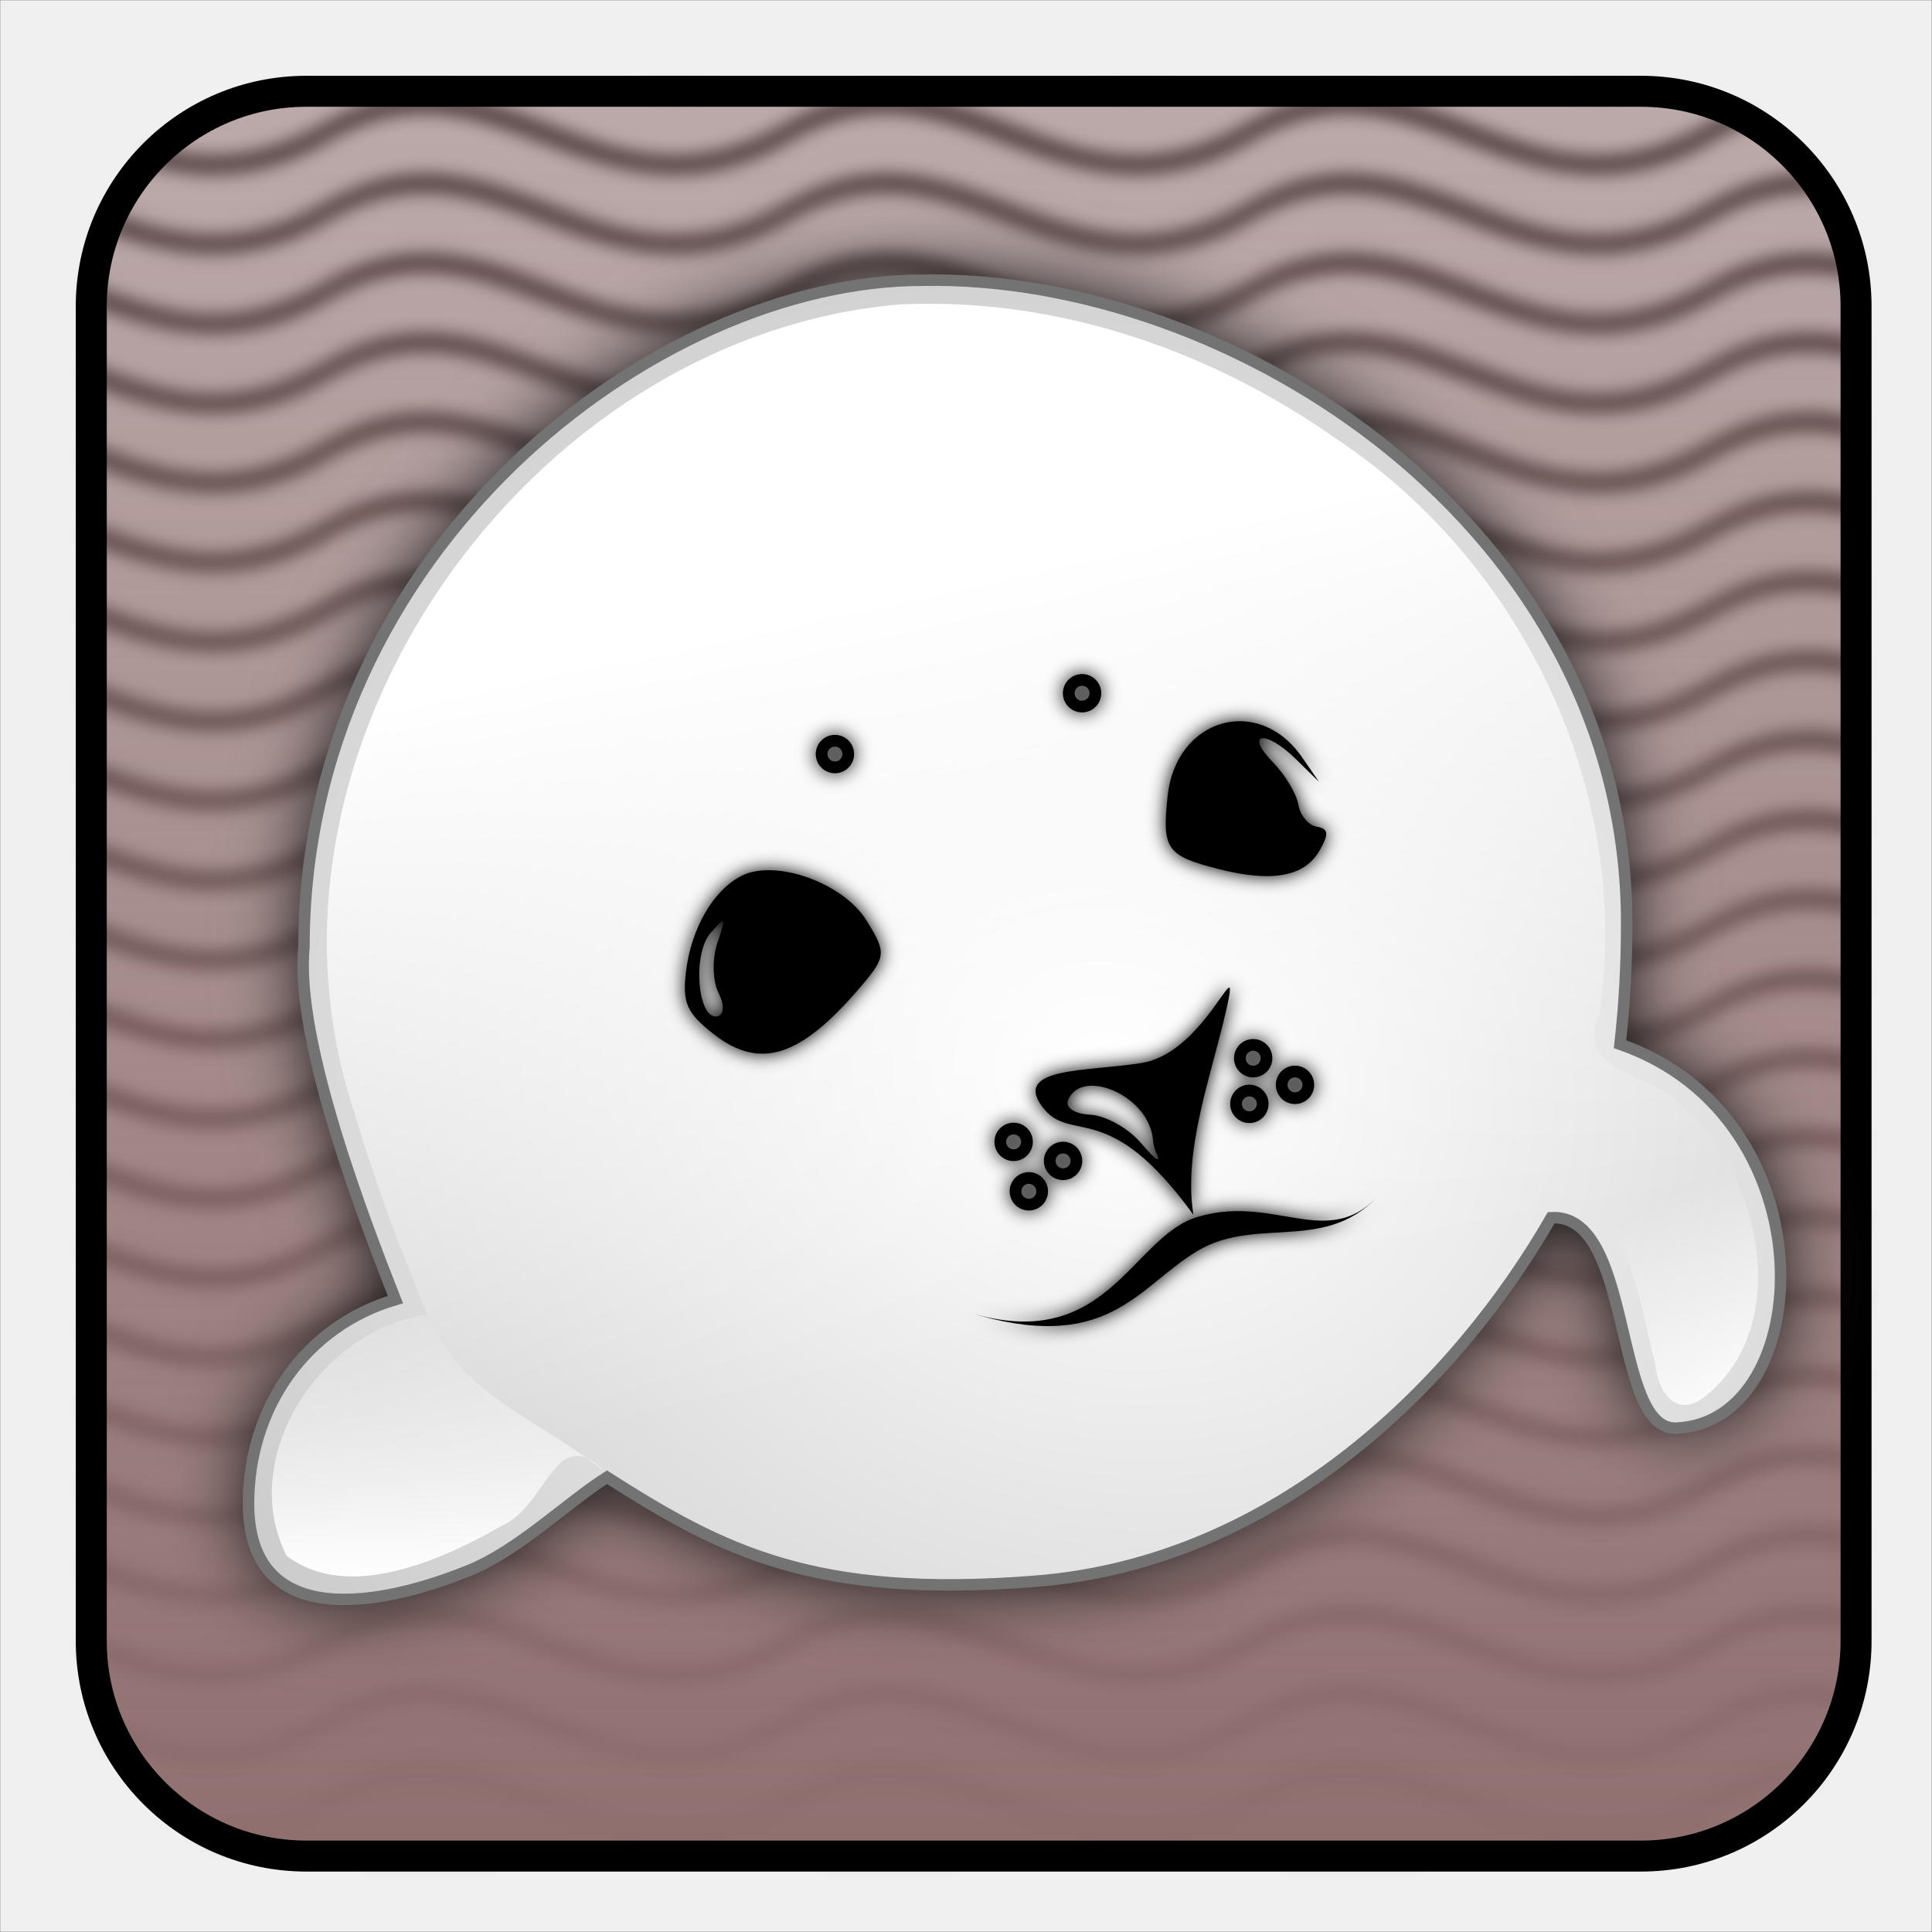
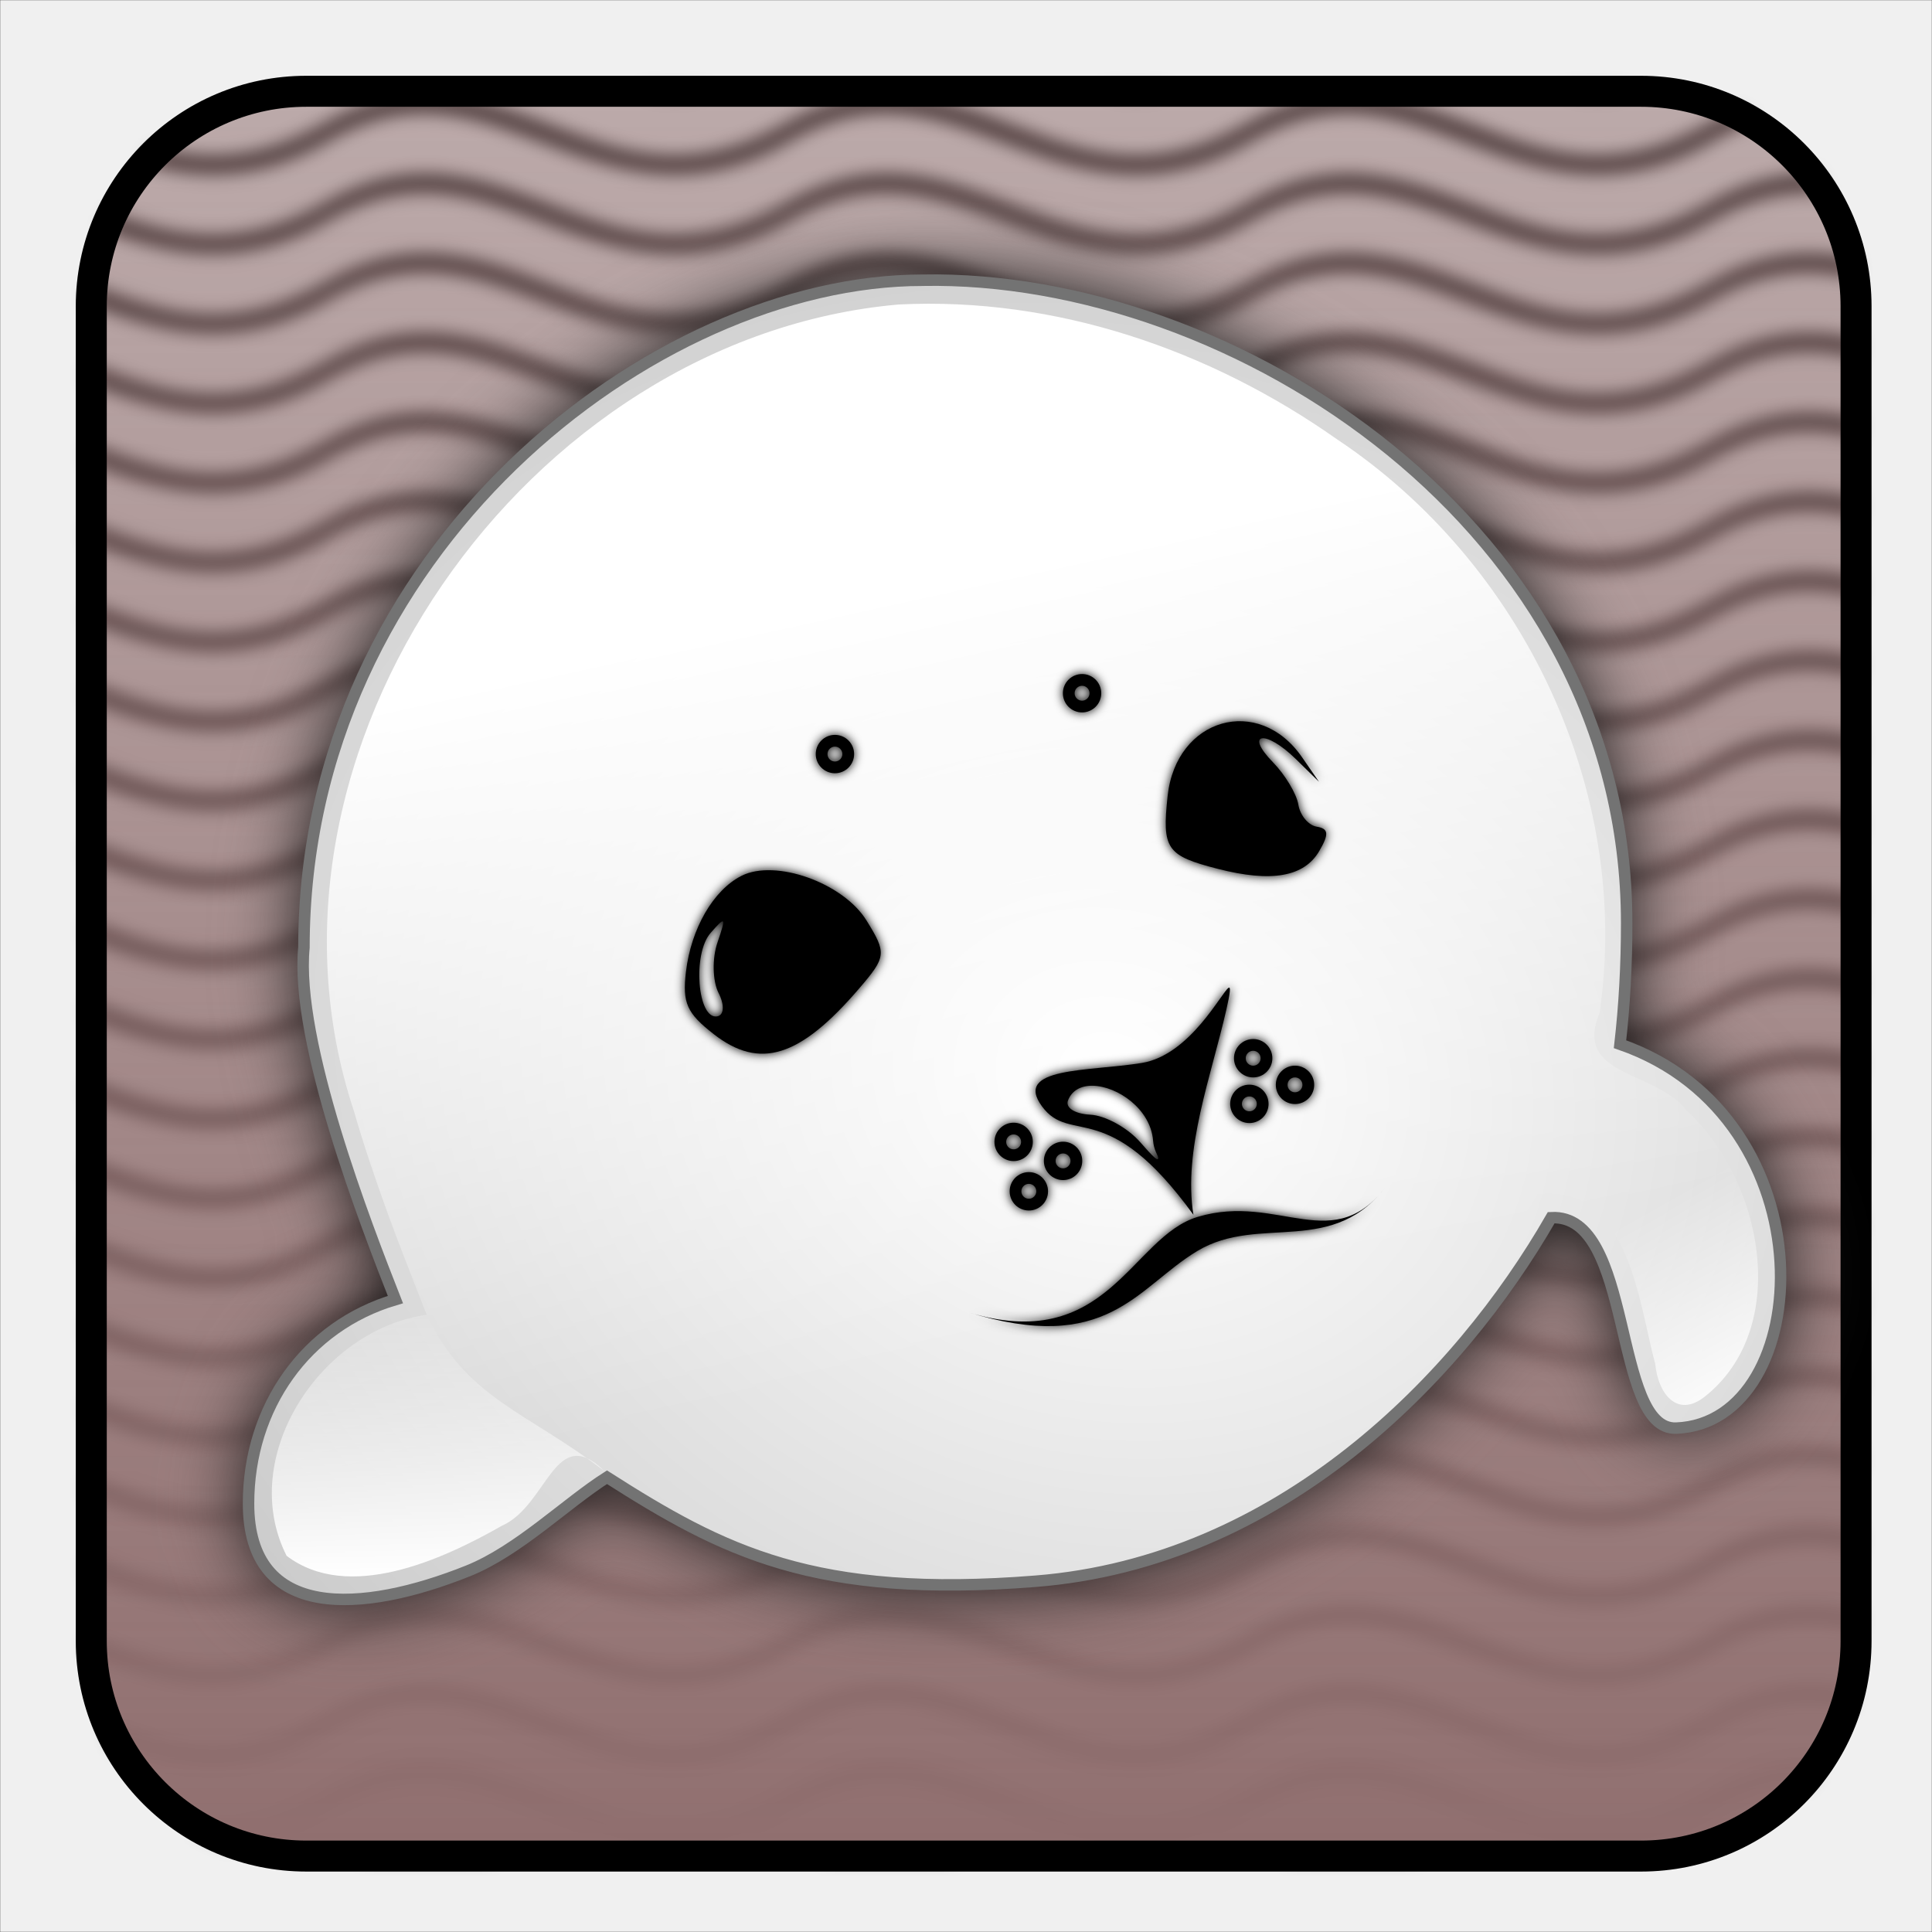
- <svg xmlns="http://www.w3.org/2000/svg" xmlns:xlink="http://www.w3.org/1999/xlink" width="128" height="128" id="svg7187" version="1.1">
-   <defs id="defs7189">
-     <linearGradient id="linearGradient4873">
-       <stop style="stop-color:#ffffff;stop-opacity:1;" offset="0" id="stop4875" />
-       <stop style="stop-color:#ffffff;stop-opacity:0;" offset="1" id="stop4877" />
+ <svg xmlns="http://www.w3.org/2000/svg" xmlns:xlink="http://www.w3.org/1999/xlink" width="128" height="128">
+   <defs>
+     <linearGradient id="a">
+       <stop offset="0" stop-color="#fff" />
+       <stop offset="1" stop-color="#fff" stop-opacity="0" />
    </linearGradient>
-     <linearGradient xlink:href="#linearGradient4873" id="linearGradient2704" gradientUnits="userSpaceOnUse" gradientTransform="matrix(2.344006,0,0,2.344006,-121.7986,31.22942)" x1="62.746" y1="-13.445" x2="62.609" y2="7.107" />
-     <linearGradient id="linearGradient3811">
-       <stop id="stop3813" offset="0" style="stop-color:#a40000;stop-opacity:1" />
-       <stop id="stop3815" offset="1" style="stop-color:#c22f2f;stop-opacity:1" />
+     <linearGradient xlink:href="#a" gradientUnits="userSpaceOnUse" gradientTransform="matrix(2.344006,0,0,2.344006,-121.7986,31.22942)" x1="62.746" y1="-13.445" x2="62.609" y2="7.107" />
+     <linearGradient id="b">
+       <stop offset="0" stop-color="#a40000" />
+       <stop offset="1" stop-color="#c22f2f" />
    </linearGradient>
-     <linearGradient xlink:href="#linearGradient3811" id="linearGradient3927" x1="15.047" y1="44.788" x2="15.047" y2="3.885" gradientUnits="userSpaceOnUse" gradientTransform="matrix(1.080527,0,0,1.080503,-1.508285,-3.35076)" />
-     <linearGradient id="linearGradient5106">
-       <stop style="stop-color:#e78181;stop-opacity:1" offset="0" id="stop5108" />
-       <stop id="stop8208" offset="0.253" style="stop-color:#e15f5f;stop-opacity:1" />
-       <stop style="stop-color:#c22f2f;stop-opacity:1" offset="0.683" id="stop8210" />
-       <stop style="stop-color:#a40000;stop-opacity:1" offset="1" id="stop5110" />
+     <linearGradient xlink:href="#b" x1="15.047" y1="44.788" x2="15.047" y2="3.885" gradientUnits="userSpaceOnUse" gradientTransform="matrix(1.080527,0,0,1.080503,-1.508285,-3.35076)" />
+     <linearGradient id="c">
+       <stop offset="0" stop-color="#e78181" />
+       <stop offset=".253" stop-color="#e15f5f" />
+       <stop offset=".683" stop-color="#c22f2f" />
+       <stop offset="1" stop-color="#a40000" />
    </linearGradient>
-     <radialGradient xlink:href="#linearGradient5106" id="radialGradient2707" gradientUnits="userSpaceOnUse" gradientTransform="matrix(-7.565785,-6.219707e-7,3.9644633e-7,-4.823055,494.609,-26.55511)" cx="62.202" cy="-5.713" fx="62.202" fy="-5.713" r="9.755" />
-     <linearGradient id="linearGradient10691">
-       <stop id="stop10693" offset="0" style="stop-color:#000000;stop-opacity:1;" />
-       <stop id="stop10695" offset="1" style="stop-color:#000000;stop-opacity:0;" />
+     <radialGradient xlink:href="#c" gradientUnits="userSpaceOnUse" gradientTransform="matrix(-7.565785,-6.219707e-7,3.9644633e-7,-4.823055,494.609,-26.55511)" cx="62.202" cy="-5.713" fx="62.202" fy="-5.713" r="9.755" />
+     <linearGradient id="d">
+       <stop offset="0" />
+       <stop offset="1" stop-opacity="0" />
    </linearGradient>
-     <radialGradient xlink:href="#linearGradient10691" id="radialGradient3080" gradientUnits="userSpaceOnUse" gradientTransform="scale(1.902215,0.525703)" cx="6.703" cy="73.616" fx="6.703" fy="73.616" r="7.228" />
-     <pattern id="Wavy" height="5.181" width="30.066" patternUnits="userSpaceOnUse">
-       <path id="path5228" d="M 7.597,0.061 C 5.079,-0.187 2.656,0.302 -0.01,1.788 L -0.01,3.061 C 2.773,1.431 5.173,1.052 7.472,1.280 C 9.770,1.508 11.969,2.361 14.253,3.218 C 18.820,4.931 23.804,6.676 30.066,3.061 L 30.062,1.788 C 23.622,5.497 19.246,3.770 14.691,2.061 C 12.413,1.207 10.115,0.311 7.597,0.061 z " style="fill:black;stroke:none;" />
+     <radialGradient xlink:href="#d" gradientUnits="userSpaceOnUse" gradientTransform="scale(1.902215,0.525703)" cx="6.703" cy="73.616" fx="6.703" fy="73.616" r="7.228" />
+     <pattern id="i" height="5.181" width="30.066" patternUnits="userSpaceOnUse">
+       <path d="M 7.597,0.061 C 5.079,-0.187 2.656,0.302 -0.01,1.788 L -0.01,3.061 C 2.773,1.431 5.173,1.052 7.472,1.280 C 9.770,1.508 11.969,2.361 14.253,3.218 C 18.820,4.931 23.804,6.676 30.066,3.061 L 30.062,1.788 C 23.622,5.497 19.246,3.770 14.691,2.061 C 12.413,1.207 10.115,0.311 7.597,0.061 z" />
    </pattern>
-     <filter color-interpolation-filters="sRGB" id="filter5442">
-       <feGaussianBlur stdDeviation="0.575" id="feGaussianBlur5444" />
+     <filter color-interpolation-filters="sRGB" id="j">
+       <feGaussianBlur stdDeviation=".575" />
    </filter>
-     <linearGradient xlink:href="#linearGradient5430" id="linearGradient5436" x1="185" y1="1047.362" x2="185" y2="796.362" gradientUnits="userSpaceOnUse" />
-     <linearGradient id="linearGradient5430">
-       <stop style="stop-color:#906f6f;stop-opacity:1;" offset="0" id="stop5432" />
-       <stop style="stop-color:#906f6f;stop-opacity:0;" offset="1" id="stop5434" />
+     <linearGradient xlink:href="#e" id="k" x1="185" y1="1047.362" x2="185" y2="796.362" gradientUnits="userSpaceOnUse" />
+     <linearGradient id="e">
+       <stop offset="0" stop-color="#906f6f" />
+       <stop offset="1" stop-color="#906f6f" stop-opacity="0" />
    </linearGradient>
-     <filter color-interpolation-filters="sRGB" id="filter6083">
-       <feGaussianBlur stdDeviation="3.312" id="feGaussianBlur6085" />
+     <filter color-interpolation-filters="sRGB" id="l">
+       <feGaussianBlur stdDeviation="3.312" />
    </filter>
-     <radialGradient xlink:href="#linearGradient3785" id="radialGradient5416" gradientUnits="userSpaceOnUse" gradientTransform="matrix(1.116034,-4.387645,5.208876,1.32492,-2874.629,1237.254)" cx="315.799" cy="584.865" fx="315.799" fy="584.865" r="65.743" />
-     <linearGradient id="linearGradient3785">
-       <stop style="stop-color:#ffffff;stop-opacity:1;" offset="0" id="stop3787" />
-       <stop style="stop-color:#969696;stop-opacity:1;" offset="1" id="stop3789" />
+     <radialGradient xlink:href="#f" id="m" gradientUnits="userSpaceOnUse" gradientTransform="matrix(1.116034,-4.387645,5.208876,1.32492,-2874.629,1237.254)" cx="315.799" cy="584.865" fx="315.799" fy="584.865" r="65.743" />
+     <linearGradient id="f">
+       <stop offset="0" stop-color="#fff" />
+       <stop offset="1" stop-color="#969696" />
    </linearGradient>
-     <linearGradient xlink:href="#linearGradient5937" id="linearGradient5418" gradientUnits="userSpaceOnUse" gradientTransform="matrix(1.893336,0,0,1.893336,-105.3199,-495.3756)" x1="310.538" y1="551.993" x2="324.482" y2="615.27" />
-     <linearGradient id="linearGradient5937">
-       <stop style="stop-color:#ffffff;stop-opacity:1;" offset="0" id="stop5939" />
-       <stop style="stop-color:#ffffff;stop-opacity:0;" offset="1" id="stop5941" />
+     <linearGradient xlink:href="#g" id="n" gradientUnits="userSpaceOnUse" gradientTransform="matrix(1.893336,0,0,1.893336,-105.3199,-495.3756)" x1="310.538" y1="551.993" x2="324.482" y2="615.27" />
+     <linearGradient id="g">
+       <stop offset="0" stop-color="#fff" />
+       <stop offset="1" stop-color="#fff" stop-opacity="0" />
    </linearGradient>
-     <filter color-interpolation-filters="sRGB" id="filter6139">
-       <feGaussianBlur stdDeviation="0.784" id="feGaussianBlur6141" />
+     <filter color-interpolation-filters="sRGB" id="o">
+       <feGaussianBlur stdDeviation=".784" />
    </filter>
-     <linearGradient xlink:href="#linearGradient5947" id="linearGradient5420" gradientUnits="userSpaceOnUse" gradientTransform="matrix(1.893336,0,0,1.893336,-105.3199,-495.3756)" x1="261.18" y1="635.132" x2="261.18" y2="612.844" />
-     <linearGradient id="linearGradient5947">
-       <stop style="stop-color:#ffffff;stop-opacity:1;" offset="0" id="stop5949" />
-       <stop style="stop-color:#ffffff;stop-opacity:0;" offset="1" id="stop5951" />
+     <linearGradient xlink:href="#h" id="p" gradientUnits="userSpaceOnUse" gradientTransform="matrix(1.893336,0,0,1.893336,-105.3199,-495.3756)" x1="261.18" y1="635.132" x2="261.18" y2="612.844" />
+     <linearGradient id="h">
+       <stop offset="0" stop-color="#fff" />
+       <stop offset="1" stop-color="#fff" stop-opacity="0" />
    </linearGradient>
-     <linearGradient xlink:href="#linearGradient5937" id="linearGradient5422" gradientUnits="userSpaceOnUse" gradientTransform="matrix(1.893336,0,0,1.893336,-105.3199,-495.3756)" x1="387.785" y1="620.524" x2="378.393" y2="603.824" />
+     <linearGradient xlink:href="#g" id="q" gradientUnits="userSpaceOnUse" gradientTransform="matrix(1.893336,0,0,1.893336,-105.3199,-495.3756)" x1="387.785" y1="620.524" x2="378.393" y2="603.824" />
  </defs>
-   <g id="layer1" transform="translate(0,80)">
-     <g transform="matrix(1.016879,0,0,1.016879,-161.7473,-1022.062)" style="display:inline" id="g3410">
-       <rect y="926.425" x="159.062" height="125.875" width="125.875" id="rect2927" style="fill:none;stroke:#000000;stroke-width:0.018;stroke-miterlimit:4;stroke-opacity:1;stroke-dasharray:none;stroke-dashoffset:0" />
-       <rect y="932.372" x="165.009" height="114.981" width="114.981" id="rect5426" style="fill:url(#Wavy);fill-opacity:1;stroke:none;filter:url(#filter5442)" ry="14.01" />
-       <rect ry="14.01" style="fill:url(#linearGradient5436);fill-opacity:1;stroke:#000000;stroke-width:2.019;stroke-miterlimit:4;stroke-opacity:1;stroke-dasharray:none;stroke-dashoffset:0" id="rect5424" width="114.981" height="114.981" x="165.009" y="932.372" />
-       <g id="g5356" transform="matrix(0.4039674,0,0,0.4039674,19.55664,743.4715)">
-         <path id="path5358" d="m 316.618,524.716 c 26.413,-0.503 59.974,20.969 59.974,54.775 0,3.597 -0.193,7.032 -0.568,10.303 18.07,6.267 16.713,32.249 4.787,32.703 -5.471,0.208 -3.565,-18.311 -10.649,-17.925 -7.897,13.751 -23.13,29.307 -43.893,30.966 -18.873,1.507 -26.672,-2.565 -36.541,-8.858 -3.467,2.199 -7.557,6.268 -11.848,7.984 -9.002,3.601 -18.686,4.303 -18.686,-5.737 0,-8.219 4.896,-15.131 12.511,-17.381 -2.497,-6.345 -8.57,-21.991 -7.791,-29.985 0,-33.806 29.808,-56.846 52.703,-56.846 z" style="fill:#000000;fill-opacity:1;stroke:#737373;stroke-width:0.978;stroke-miterlimit:4;stroke-opacity:1;stroke-dasharray:none;stroke-dashoffset:0;display:inline;filter:url(#filter6083)" transform="matrix(1.893336,0,0,1.893336,-105.3199,-495.3756)" />
-         <path style="fill:url(#radialGradient5416);fill-opacity:1;stroke:#737373;stroke-width:1.852;stroke-miterlimit:4;stroke-opacity:1;stroke-dasharray:none;stroke-dashoffset:0;display:inline" d="m 494.145,498.088 c 50.008,-0.953 113.55,39.702 113.55,103.708 0,6.811 -0.366,13.314 -1.075,19.508 34.212,11.865 31.643,61.059 9.063,61.919 -10.359,0.394 -6.751,-34.668 -20.162,-33.937 -14.952,26.036 -43.793,55.488 -83.103,58.628 -35.734,2.854 -50.499,-4.857 -69.184,-16.772 -6.564,4.164 -14.309,11.867 -22.432,15.117 -17.043,6.818 -35.38,8.146 -35.38,-10.861 0,-15.562 9.271,-28.647 23.688,-32.908 -4.727,-12.013 -16.227,-41.636 -14.751,-56.772 0,-64.006 56.436,-107.629 99.784,-107.629 z" id="path5360" />
-         <path style="fill:url(#linearGradient5418);fill-opacity:1;stroke:none;display:inline" d="m 490.312,501.999 c -60.008,5.217 -107.09,72.046 -87.913,130.029 3.249,11.237 7.47,22.023 11.765,32.917 -17.104,2.354 -30.647,22.97 -22.602,38.873 9.927,7.544 25.073,0.653 34.731,-4.852 7.427,-3.298 14.41,-16.707 22.424,-8.816 27.776,18.776 65.828,19.08 95.673,4.674 20.869,-11.023 37.472,-28.769 48.931,-49.345 14.742,-1.588 16.27,17.478 18.993,27.453 0.409,4.513 3.397,8.818 7.988,5.207 14.087,-11.219 9.212,-35.078 -2.899,-46.091 -4.888,-6.561 -18.417,-5.381 -14.082,-15.798 5.247,-35.964 -12.51,-72.633 -42.304,-92.478 -20.534,-14.482 -45.428,-23.028 -70.704,-21.773 z" id="path5362" />
-         <g id="g5364" style="filter:url(#filter6139)" transform="matrix(1.893336,0,0,1.893336,-105.3199,-495.3756)">
-           <path style="fill:#000000" d="m 298.821,588.933 c -2.292,-1.784 -2.678,-2.651 -2.364,-5.309 0.434,-3.676 2.334,-6.958 4.73,-8.172 2.891,-1.465 8.661,0.594 10.647,3.8 1.733,2.798 1.701,3.088 -0.644,5.817 -5.033,5.857 -8.442,6.922 -12.369,3.864 z m 0.411,-3.51 c -0.51,-1.007 -0.553,-2.932 -0.096,-4.277 0.756,-2.222 0.702,-2.298 -0.584,-0.829 -1.558,1.779 -1.118,7.382 0.558,7.108 0.596,-0.097 0.649,-0.964 0.122,-2.002 z m 42.531,-10.568 c -4.376,-1.122 -4.764,-1.685 -4.275,-6.211 0.718,-6.642 7.741,-8.66 11.452,-3.29 l 1.442,2.087 -1.985,-1.949 c -2.578,-2.53 -4.417,-2.256 -1.936,0.288 1.039,1.065 2.011,2.687 2.16,3.604 0.15,0.917 0.856,1.763 1.569,1.88 1.011,0.166 1.059,0.622 0.214,2.069 -1.287,2.205 -4.066,2.694 -8.641,1.521 z" id="path5366" />
-           <path style="fill:#000000;fill-rule:evenodd;stroke:none" d="m 326.784,595.066 c -2.466,-3.362 4.008,-2.93 8.506,-3.664 5.542,-0.904 8.507,-10.283 7.216,-4.592 -1.291,5.691 -3.733,11.989 -2.829,17.531 -7.351,-10.18 -10.427,-5.914 -12.893,-9.275 z" id="path5368" />
-           <path style="fill:#000000;fill-rule:evenodd;stroke:none" d="m 320.393,612.597 c 11.989,3.733 13.949,-6.386 19.661,-8.094 6.975,-2.086 11.613,3.572 16.25,-2.875 -4.638,6.447 -10.956,2.568 -16.296,5.785 -5.18,3.121 -7.626,8.917 -19.615,5.184 z" id="path5370" />
-           <path style="fill:#ffffff;stroke:none" d="m 336.686,599.481 c 0.006,-0.202 -0.361,-0.648 -0.423,-1.471 -0.297,-3.948 -6.191,-6.218 -7.258,-3.436 -0.243,0.635 0.588,1.169 1.897,1.237 1.27,0.066 3.176,1.1 4.235,2.301 1.093,1.24 1.539,1.705 1.548,1.368 z" id="path5372" />
-           <path style="fill:#ffffff;stroke:#000000;stroke-opacity:1" id="path5374" d="m 167.448,123.081 c 0,0.626 -0.508,1.134 -1.134,1.134 -0.626,0 -1.134,-0.508 -1.134,-1.134 0,-0.626 0.508,-1.134 1.134,-1.134 0.626,0 1.134,0.508 1.134,1.134 z" transform="translate(158.0554,475.0341)" />
-           <path transform="translate(162.2659,476.6535)" d="m 167.448,123.081 c 0,0.626 -0.508,1.134 -1.134,1.134 -0.626,0 -1.134,-0.508 -1.134,-1.134 0,-0.626 0.508,-1.134 1.134,-1.134 0.626,0 1.134,0.508 1.134,1.134 z" id="path5376" style="fill:#ffffff;stroke:#000000;stroke-opacity:1" />
-           <path style="fill:#ffffff;stroke:#000000;stroke-opacity:1" id="path5378" d="m 167.448,123.081 c 0,0.626 -0.508,1.134 -1.134,1.134 -0.626,0 -1.134,-0.508 -1.134,-1.134 0,-0.626 0.508,-1.134 1.134,-1.134 0.626,0 1.134,0.508 1.134,1.134 z" transform="translate(159.3509,479.2446)" />
-           <path transform="translate(178.4601,467.9086)" d="m 167.448,123.081 c 0,0.626 -0.508,1.134 -1.134,1.134 -0.626,0 -1.134,-0.508 -1.134,-1.134 0,-0.626 0.508,-1.134 1.134,-1.134 0.626,0 1.134,0.508 1.134,1.134 z" id="path5380" style="fill:#ffffff;stroke:#000000;stroke-opacity:1" />
-           <path style="fill:#ffffff;stroke:#000000;stroke-opacity:1" id="path5382" d="m 167.448,123.081 c 0,0.626 -0.508,1.134 -1.134,1.134 -0.626,0 -1.134,-0.508 -1.134,-1.134 0,-0.626 0.508,-1.134 1.134,-1.134 0.626,0 1.134,0.508 1.134,1.134 z" transform="translate(178.1362,471.7952)" />
-           <path transform="translate(182.0228,470.1758)" d="m 167.448,123.081 c 0,0.626 -0.508,1.134 -1.134,1.134 -0.626,0 -1.134,-0.508 -1.134,-1.134 0,-0.626 0.508,-1.134 1.134,-1.134 0.626,0 1.134,0.508 1.134,1.134 z" id="path5384" style="fill:#ffffff;stroke:#000000;stroke-opacity:1" />
-           <path style="fill:#ffffff;stroke:#000000;stroke-opacity:1" id="path5386" d="m 167.448,123.081 c 0,0.626 -0.508,1.134 -1.134,1.134 -0.626,0 -1.134,-0.508 -1.134,-1.134 0,-0.626 0.508,-1.134 1.134,-1.134 0.626,0 1.134,0.508 1.134,1.134 z" transform="translate(142.8329,441.9979)" />
-           <path transform="translate(163.8853,436.8158)" d="m 167.448,123.081 c 0,0.626 -0.508,1.134 -1.134,1.134 -0.626,0 -1.134,-0.508 -1.134,-1.134 0,-0.626 0.508,-1.134 1.134,-1.134 0.626,0 1.134,0.508 1.134,1.134 z" id="path5388" style="fill:#ffffff;stroke:#000000;stroke-opacity:1" />
-         </g>
-         <path style="fill:#000000" d="m 460.449,619.674 c -4.339,-3.379 -5.07,-5.02 -4.476,-10.051 0.822,-6.96 4.418,-13.173 8.956,-15.473 5.474,-2.774 16.399,1.126 20.158,7.195 3.281,5.297 3.22,5.846 -1.22,11.013 -9.529,11.089 -15.984,13.106 -23.418,7.317 z m 0.779,-6.645 c -0.966,-1.906 -1.048,-5.55 -0.181,-8.098 1.431,-4.207 1.33,-4.351 -1.106,-1.57 -2.949,3.368 -2.117,13.976 1.056,13.458 1.128,-0.184 1.228,-1.824 0.232,-3.79 z m 80.525,-20.009 c -8.286,-2.125 -9.019,-3.191 -8.093,-11.759 1.359,-12.576 14.657,-16.396 21.682,-6.229 l 2.731,3.952 -3.759,-3.689 c -4.88,-4.79 -8.363,-4.271 -3.666,0.546 1.966,2.017 3.807,5.087 4.09,6.823 0.283,1.736 1.62,3.338 2.971,3.56 1.915,0.315 2.004,1.178 0.405,3.918 -2.437,4.175 -7.699,5.101 -16.361,2.879 z" id="path5390" />
-         <path style="fill:#000000;fill-rule:evenodd;stroke:none" d="m 543.503,612.202 c -1.04,0.528 -6.153,10.845 -14.023,12.129 -8.515,1.39 -20.763,0.617 -16.093,6.982 4.67,6.365 10.518,-1.76 24.436,17.513 -1.712,-10.493 2.881,-22.417 5.325,-33.193 0.611,-2.694 0.702,-3.608 0.355,-3.432 z M 521.552,628 c 3.991,0.06 9.376,3.736 9.763,8.875 0.117,1.558 0.84,2.399 0.828,2.781 -0.018,0.637 -0.89,-0.255 -2.958,-2.603 -2.004,-2.275 -5.583,-4.254 -7.988,-4.378 -2.48,-0.128 -4.07,-1.105 -3.609,-2.308 0.631,-1.646 2.15,-2.394 3.964,-2.367 z" id="path5392" />
-         <path style="fill:#000000;fill-rule:evenodd;stroke:none" d="m 501.292,664.476 c 22.699,7.068 26.409,-12.091 37.225,-15.325 13.206,-3.949 21.986,6.763 30.767,-5.442 -8.781,12.206 -20.744,4.862 -30.854,10.953 -9.808,5.91 -14.439,16.882 -37.138,9.814 z" id="path5394" />
-         <path style="fill:none;stroke:#000000;stroke-opacity:1" id="path5396" d="m 167.448,123.081 c 0,0.626 -0.508,1.134 -1.134,1.134 -0.626,0 -1.134,-0.508 -1.134,-1.134 0,-0.626 0.508,-1.134 1.134,-1.134 0.626,0 1.134,0.508 1.134,1.134 z" transform="matrix(1.893336,0,0,1.893336,193.9322,404.0238)" />
-         <path transform="matrix(1.893336,0,0,1.893336,201.9041,407.0899)" d="m 167.448,123.081 c 0,0.626 -0.508,1.134 -1.134,1.134 -0.626,0 -1.134,-0.508 -1.134,-1.134 0,-0.626 0.508,-1.134 1.134,-1.134 0.626,0 1.134,0.508 1.134,1.134 z" id="path5398" style="fill:none;stroke:#000000;stroke-opacity:1" />
-         <path style="fill:none;stroke:#000000;stroke-opacity:1" id="path5400" d="m 167.448,123.081 c 0,0.626 -0.508,1.134 -1.134,1.134 -0.626,0 -1.134,-0.508 -1.134,-1.134 0,-0.626 0.508,-1.134 1.134,-1.134 0.626,0 1.134,0.508 1.134,1.134 z" transform="matrix(1.893336,0,0,1.893336,196.3851,411.9957)" />
-         <path transform="matrix(1.893336,0,0,1.893336,232.5651,390.5329)" d="m 167.448,123.081 c 0,0.626 -0.508,1.134 -1.134,1.134 -0.626,0 -1.134,-0.508 -1.134,-1.134 0,-0.626 0.508,-1.134 1.134,-1.134 0.626,0 1.134,0.508 1.134,1.134 z" id="path5402" style="fill:none;stroke:#000000;stroke-opacity:1" />
-         <path style="fill:none;stroke:#000000;stroke-opacity:1" id="path5404" d="m 167.448,123.081 c 0,0.626 -0.508,1.134 -1.134,1.134 -0.626,0 -1.134,-0.508 -1.134,-1.134 0,-0.626 0.508,-1.134 1.134,-1.134 0.626,0 1.134,0.508 1.134,1.134 z" transform="matrix(1.893336,0,0,1.893336,231.9519,397.8916)" />
-         <path transform="matrix(1.893336,0,0,1.893336,239.3106,394.8254)" d="m 167.448,123.081 c 0,0.626 -0.508,1.134 -1.134,1.134 -0.626,0 -1.134,-0.508 -1.134,-1.134 0,-0.626 0.508,-1.134 1.134,-1.134 0.626,0 1.134,0.508 1.134,1.134 z" id="path5406" style="fill:none;stroke:#000000;stroke-opacity:1" />
-         <path style="fill:none;stroke:#000000;stroke-opacity:1" id="path5408" d="m 167.448,123.081 c 0,0.626 -0.508,1.134 -1.134,1.134 -0.626,0 -1.134,-0.508 -1.134,-1.134 0,-0.626 0.508,-1.134 1.134,-1.134 0.626,0 1.134,0.508 1.134,1.134 z" transform="matrix(1.893336,0,0,1.893336,165.1108,341.4752)" />
-         <path transform="matrix(1.893336,0,0,1.893336,204.9702,331.6637)" d="m 167.448,123.081 c 0,0.626 -0.508,1.134 -1.134,1.134 -0.626,0 -1.134,-0.508 -1.134,-1.134 0,-0.626 0.508,-1.134 1.134,-1.134 0.626,0 1.134,0.508 1.134,1.134 z" id="path5410" style="fill:none;stroke:#000000;stroke-opacity:1" />
-         <path id="path5412" d="m 414.164,664.944 c -17.104,2.354 -30.647,22.97 -22.602,38.873 9.927,7.544 25.073,0.653 34.731,-4.852 7.427,-3.298 8.515,-16.707 16.529,-8.816 -12.588,-9.645 -22.241,-11.623 -28.658,-25.205 z" style="fill:url(#linearGradient5420);fill-opacity:1;stroke:none;display:inline" />
-         <path id="path5414" d="m 593.321,645.478 c 14.742,-1.588 16.27,17.478 18.993,27.453 0.409,4.513 3.397,8.818 7.988,5.207 14.087,-11.219 9.212,-35.078 -2.899,-46.091 -4.888,-6.561 -18.417,-5.381 -14.082,-15.798 l -9.999,29.228 z" style="fill:url(#linearGradient5422);fill-opacity:1;stroke:none;display:inline" />
+   <g transform="translate(0,80) matrix(1.016879,0,0,1.016879,-161.7473,-1022.062)">
+     <rect y="926.425" x="159.063" height="125.875" width="125.875" stroke="#000" stroke-width=".018" fill="none" />
+     <rect y="932.372" x="165.009" height="114.981" width="114.981" ry="14.01" fill="url(#i)" filter="url(#j)" />
+     <rect ry="14.01" width="114.981" height="114.981" x="165.009" y="932.372" fill="url(#k)" stroke="#000" stroke-width="2.019" />
+     <g transform="matrix(0.4039674,0,0,0.4039674,19.55664,743.4715)">
+       <path d="m 316.618,524.716 c 26.413,-0.503 59.974,20.969 59.974,54.775 0,3.597 -0.193,7.032 -0.568,10.303 18.07,6.267 16.713,32.249 4.787,32.703 -5.471,0.208 -3.565,-18.311 -10.649,-17.925 -7.897,13.751 -23.13,29.307 -43.893,30.966 -18.873,1.507 -26.672,-2.565 -36.541,-8.858 -3.467,2.199 -7.557,6.268 -11.848,7.984 -9.002,3.601 -18.686,4.303 -18.686,-5.737 0,-8.219 4.896,-15.131 12.511,-17.381 -2.497,-6.345 -8.57,-21.991 -7.791,-29.985 0,-33.806 29.808,-56.846 52.703,-56.846 z" transform="matrix(1.893336,0,0,1.893336,-105.3199,-495.3756)" stroke="#737373" stroke-width=".978" filter="url(#l)" />
+       <path d="m 494.145,498.088 c 50.008,-0.953 113.55,39.702 113.55,103.708 0,6.811 -0.366,13.314 -1.075,19.508 34.212,11.865 31.643,61.059 9.063,61.919 -10.359,0.394 -6.751,-34.668 -20.162,-33.937 -14.952,26.036 -43.793,55.488 -83.103,58.628 -35.734,2.854 -50.499,-4.857 -69.184,-16.772 -6.564,4.164 -14.309,11.867 -22.432,15.117 -17.043,6.818 -35.38,8.146 -35.38,-10.861 0,-15.562 9.271,-28.647 23.688,-32.908 -4.727,-12.013 -16.227,-41.636 -14.751,-56.772 0,-64.006 56.436,-107.629 99.784,-107.629 z" fill="url(#m)" stroke="#737373" stroke-width="1.852" />
+       <path d="m 490.312,501.999 c -60.008,5.217 -107.09,72.046 -87.913,130.029 3.249,11.237 7.47,22.023 11.765,32.917 -17.104,2.354 -30.647,22.97 -22.602,38.873 9.927,7.544 25.073,0.653 34.731,-4.852 7.427,-3.298 14.41,-16.707 22.424,-8.816 27.776,18.776 65.828,19.08 95.673,4.674 20.869,-11.023 37.472,-28.769 48.931,-49.345 14.742,-1.588 16.27,17.478 18.993,27.453 0.409,4.513 3.397,8.818 7.988,5.207 14.087,-11.219 9.212,-35.078 -2.899,-46.091 -4.888,-6.561 -18.417,-5.381 -14.082,-15.798 5.247,-35.964 -12.51,-72.633 -42.304,-92.478 -20.534,-14.482 -45.428,-23.028 -70.704,-21.773 z" fill="url(#n)" />
+       <g filter="url(#o)">
+         <path d="m 298.821,588.933 c -2.292,-1.784 -2.678,-2.651 -2.364,-5.309 0.434,-3.676 2.334,-6.958 4.73,-8.172 2.891,-1.465 8.661,0.594 10.647,3.8 1.733,2.798 1.701,3.088 -0.644,5.817 -5.033,5.857 -8.442,6.922 -12.369,3.864 z m 0.411,-3.51 c -0.51,-1.007 -0.553,-2.932 -0.096,-4.277 0.756,-2.222 0.702,-2.298 -0.584,-0.829 -1.558,1.779 -1.118,7.382 0.558,7.108 0.596,-0.097 0.649,-0.964 0.122,-2.002 z m 42.531,-10.568 c -4.376,-1.122 -4.764,-1.685 -4.275,-6.211 0.718,-6.642 7.741,-8.66 11.452,-3.29 l 1.442,2.087 -1.985,-1.949 c -2.578,-2.53 -4.417,-2.256 -1.936,0.288 1.039,1.065 2.011,2.687 2.16,3.604 0.15,0.917 0.856,1.763 1.569,1.88 1.011,0.166 1.059,0.622 0.214,2.069 -1.287,2.205 -4.066,2.694 -8.641,1.521 z" transform="matrix(1.893336,0,0,1.893336,-105.3199,-495.3756)" />
+         <path d="m 326.784,595.066 c -2.466,-3.362 4.008,-2.93 8.506,-3.664 5.542,-0.904 8.507,-10.283 7.216,-4.592 -1.291,5.691 -3.733,11.989 -2.829,17.531 -7.351,-10.18 -10.427,-5.914 -12.893,-9.275 z" fill-rule="evenodd" transform="matrix(1.893336,0,0,1.893336,-105.3199,-495.3756)" />
+         <path d="m 320.393,612.597 c 11.989,3.733 13.949,-6.386 19.661,-8.094 6.975,-2.086 11.613,3.572 16.25,-2.875 -4.638,6.447 -10.956,2.568 -16.296,5.785 -5.18,3.121 -7.626,8.917 -19.615,5.184 z" fill-rule="evenodd" transform="matrix(1.893336,0,0,1.893336,-105.3199,-495.3756)" />
+         <path d="m 336.686,599.481 c 0.006,-0.202 -0.361,-0.648 -0.423,-1.471 -0.297,-3.948 -6.191,-6.218 -7.258,-3.436 -0.243,0.635 0.588,1.169 1.897,1.237 1.27,0.066 3.176,1.1 4.235,2.301 1.093,1.24 1.539,1.705 1.548,1.368 z" fill="#fff" transform="matrix(1.893336,0,0,1.893336,-105.3199,-495.3756)" />
+         <path d="m 167.448,123.081 c 0,0.626 -0.508,1.134 -1.134,1.134 -0.626,0 -1.134,-0.508 -1.134,-1.134 0,-0.626 0.508,-1.134 1.134,-1.134 0.626,0 1.134,0.508 1.134,1.134 z" transform="matrix(1.893336,0,0,1.893336,-105.3199,-495.3756) translate(158.0554,475.0341)" fill="#fff" stroke="#000" />
+         <path transform="matrix(1.893336,0,0,1.893336,-105.3199,-495.3756) translate(162.2659,476.6535)" d="m 167.448,123.081 c 0,0.626 -0.508,1.134 -1.134,1.134 -0.626,0 -1.134,-0.508 -1.134,-1.134 0,-0.626 0.508,-1.134 1.134,-1.134 0.626,0 1.134,0.508 1.134,1.134 z" fill="#fff" stroke="#000" />
+         <path d="m 167.448,123.081 c 0,0.626 -0.508,1.134 -1.134,1.134 -0.626,0 -1.134,-0.508 -1.134,-1.134 0,-0.626 0.508,-1.134 1.134,-1.134 0.626,0 1.134,0.508 1.134,1.134 z" transform="matrix(1.893336,0,0,1.893336,-105.3199,-495.3756) translate(159.3509,479.2446)" fill="#fff" stroke="#000" />
+         <path transform="matrix(1.893336,0,0,1.893336,-105.3199,-495.3756) translate(178.4601,467.9086)" d="m 167.448,123.081 c 0,0.626 -0.508,1.134 -1.134,1.134 -0.626,0 -1.134,-0.508 -1.134,-1.134 0,-0.626 0.508,-1.134 1.134,-1.134 0.626,0 1.134,0.508 1.134,1.134 z" fill="#fff" stroke="#000" />
+         <path d="m 167.448,123.081 c 0,0.626 -0.508,1.134 -1.134,1.134 -0.626,0 -1.134,-0.508 -1.134,-1.134 0,-0.626 0.508,-1.134 1.134,-1.134 0.626,0 1.134,0.508 1.134,1.134 z" transform="matrix(1.893336,0,0,1.893336,-105.3199,-495.3756) translate(178.1362,471.7952)" fill="#fff" stroke="#000" />
+         <path transform="matrix(1.893336,0,0,1.893336,-105.3199,-495.3756) translate(182.0228,470.1758)" d="m 167.448,123.081 c 0,0.626 -0.508,1.134 -1.134,1.134 -0.626,0 -1.134,-0.508 -1.134,-1.134 0,-0.626 0.508,-1.134 1.134,-1.134 0.626,0 1.134,0.508 1.134,1.134 z" fill="#fff" stroke="#000" />
+         <path d="m 167.448,123.081 c 0,0.626 -0.508,1.134 -1.134,1.134 -0.626,0 -1.134,-0.508 -1.134,-1.134 0,-0.626 0.508,-1.134 1.134,-1.134 0.626,0 1.134,0.508 1.134,1.134 z" transform="matrix(1.893336,0,0,1.893336,-105.3199,-495.3756) translate(142.8329,441.9979)" fill="#fff" stroke="#000" />
+         <path transform="matrix(1.893336,0,0,1.893336,-105.3199,-495.3756) translate(163.8853,436.8158)" d="m 167.448,123.081 c 0,0.626 -0.508,1.134 -1.134,1.134 -0.626,0 -1.134,-0.508 -1.134,-1.134 0,-0.626 0.508,-1.134 1.134,-1.134 0.626,0 1.134,0.508 1.134,1.134 z" fill="#fff" stroke="#000" />
      </g>
+       <path d="m 460.449,619.674 c -4.339,-3.379 -5.07,-5.02 -4.476,-10.051 0.822,-6.96 4.418,-13.173 8.956,-15.473 5.474,-2.774 16.399,1.126 20.158,7.195 3.281,5.297 3.22,5.846 -1.22,11.013 -9.529,11.089 -15.984,13.106 -23.418,7.317 z m 0.779,-6.645 c -0.966,-1.906 -1.048,-5.55 -0.181,-8.098 1.431,-4.207 1.33,-4.351 -1.106,-1.57 -2.949,3.368 -2.117,13.976 1.056,13.458 1.128,-0.184 1.228,-1.824 0.232,-3.79 z m 80.525,-20.009 c -8.286,-2.125 -9.019,-3.191 -8.093,-11.759 1.359,-12.576 14.657,-16.396 21.682,-6.229 l 2.731,3.952 -3.759,-3.689 c -4.88,-4.79 -8.363,-4.271 -3.666,0.546 1.966,2.017 3.807,5.087 4.09,6.823 0.283,1.736 1.62,3.338 2.971,3.56 1.915,0.315 2.004,1.178 0.405,3.918 -2.437,4.175 -7.699,5.101 -16.361,2.879 z" />
+       <path d="m 543.503,612.202 c -1.04,0.528 -6.153,10.845 -14.023,12.129 -8.515,1.39 -20.763,0.617 -16.093,6.982 4.67,6.365 10.518,-1.76 24.436,17.513 -1.712,-10.493 2.881,-22.417 5.325,-33.193 0.611,-2.694 0.702,-3.608 0.355,-3.432 z M 521.552,628 c 3.991,0.06 9.376,3.736 9.763,8.875 0.117,1.558 0.84,2.399 0.828,2.781 -0.018,0.637 -0.89,-0.255 -2.958,-2.603 -2.004,-2.275 -5.583,-4.254 -7.988,-4.378 -2.48,-0.128 -4.07,-1.105 -3.609,-2.308 0.631,-1.646 2.15,-2.394 3.964,-2.367 z" fill-rule="evenodd" />
+       <path d="m 501.292,664.476 c 22.699,7.068 26.409,-12.091 37.225,-15.325 13.206,-3.949 21.986,6.763 30.767,-5.442 -8.781,12.206 -20.744,4.862 -30.854,10.953 -9.808,5.91 -14.439,16.882 -37.138,9.814 z" fill-rule="evenodd" />
+       <path d="m 167.448,123.081 c 0,0.626 -0.508,1.134 -1.134,1.134 -0.626,0 -1.134,-0.508 -1.134,-1.134 0,-0.626 0.508,-1.134 1.134,-1.134 0.626,0 1.134,0.508 1.134,1.134 z" transform="matrix(1.893336,0,0,1.893336,193.9322,404.0238)" stroke="#000" fill="none" />
+       <path transform="matrix(1.893336,0,0,1.893336,201.9041,407.0899)" d="m 167.448,123.081 c 0,0.626 -0.508,1.134 -1.134,1.134 -0.626,0 -1.134,-0.508 -1.134,-1.134 0,-0.626 0.508,-1.134 1.134,-1.134 0.626,0 1.134,0.508 1.134,1.134 z" stroke="#000" fill="none" />
+       <path d="m 167.448,123.081 c 0,0.626 -0.508,1.134 -1.134,1.134 -0.626,0 -1.134,-0.508 -1.134,-1.134 0,-0.626 0.508,-1.134 1.134,-1.134 0.626,0 1.134,0.508 1.134,1.134 z" transform="matrix(1.893336,0,0,1.893336,196.3851,411.9957)" stroke="#000" fill="none" />
+       <path transform="matrix(1.893336,0,0,1.893336,232.5651,390.5329)" d="m 167.448,123.081 c 0,0.626 -0.508,1.134 -1.134,1.134 -0.626,0 -1.134,-0.508 -1.134,-1.134 0,-0.626 0.508,-1.134 1.134,-1.134 0.626,0 1.134,0.508 1.134,1.134 z" stroke="#000" fill="none" />
+       <path d="m 167.448,123.081 c 0,0.626 -0.508,1.134 -1.134,1.134 -0.626,0 -1.134,-0.508 -1.134,-1.134 0,-0.626 0.508,-1.134 1.134,-1.134 0.626,0 1.134,0.508 1.134,1.134 z" transform="matrix(1.893336,0,0,1.893336,231.9519,397.8916)" stroke="#000" fill="none" />
+       <path transform="matrix(1.893336,0,0,1.893336,239.3106,394.8254)" d="m 167.448,123.081 c 0,0.626 -0.508,1.134 -1.134,1.134 -0.626,0 -1.134,-0.508 -1.134,-1.134 0,-0.626 0.508,-1.134 1.134,-1.134 0.626,0 1.134,0.508 1.134,1.134 z" stroke="#000" fill="none" />
+       <path d="m 167.448,123.081 c 0,0.626 -0.508,1.134 -1.134,1.134 -0.626,0 -1.134,-0.508 -1.134,-1.134 0,-0.626 0.508,-1.134 1.134,-1.134 0.626,0 1.134,0.508 1.134,1.134 z" transform="matrix(1.893336,0,0,1.893336,165.1108,341.4752)" stroke="#000" fill="none" />
+       <path transform="matrix(1.893336,0,0,1.893336,204.9702,331.6637)" d="m 167.448,123.081 c 0,0.626 -0.508,1.134 -1.134,1.134 -0.626,0 -1.134,-0.508 -1.134,-1.134 0,-0.626 0.508,-1.134 1.134,-1.134 0.626,0 1.134,0.508 1.134,1.134 z" stroke="#000" fill="none" />
+       <path d="m 414.164,664.944 c -17.104,2.354 -30.647,22.97 -22.602,38.873 9.927,7.544 25.073,0.653 34.731,-4.852 7.427,-3.298 8.515,-16.707 16.529,-8.816 -12.588,-9.645 -22.241,-11.623 -28.658,-25.205 z" fill="url(#p)" />
+       <path d="m 593.321,645.478 c 14.742,-1.588 16.27,17.478 18.993,27.453 0.409,4.513 3.397,8.818 7.988,5.207 14.087,-11.219 9.212,-35.078 -2.899,-46.091 -4.888,-6.561 -18.417,-5.381 -14.082,-15.798 l -9.999,29.228 z" fill="url(#q)" />
    </g>
  </g>
</svg>
